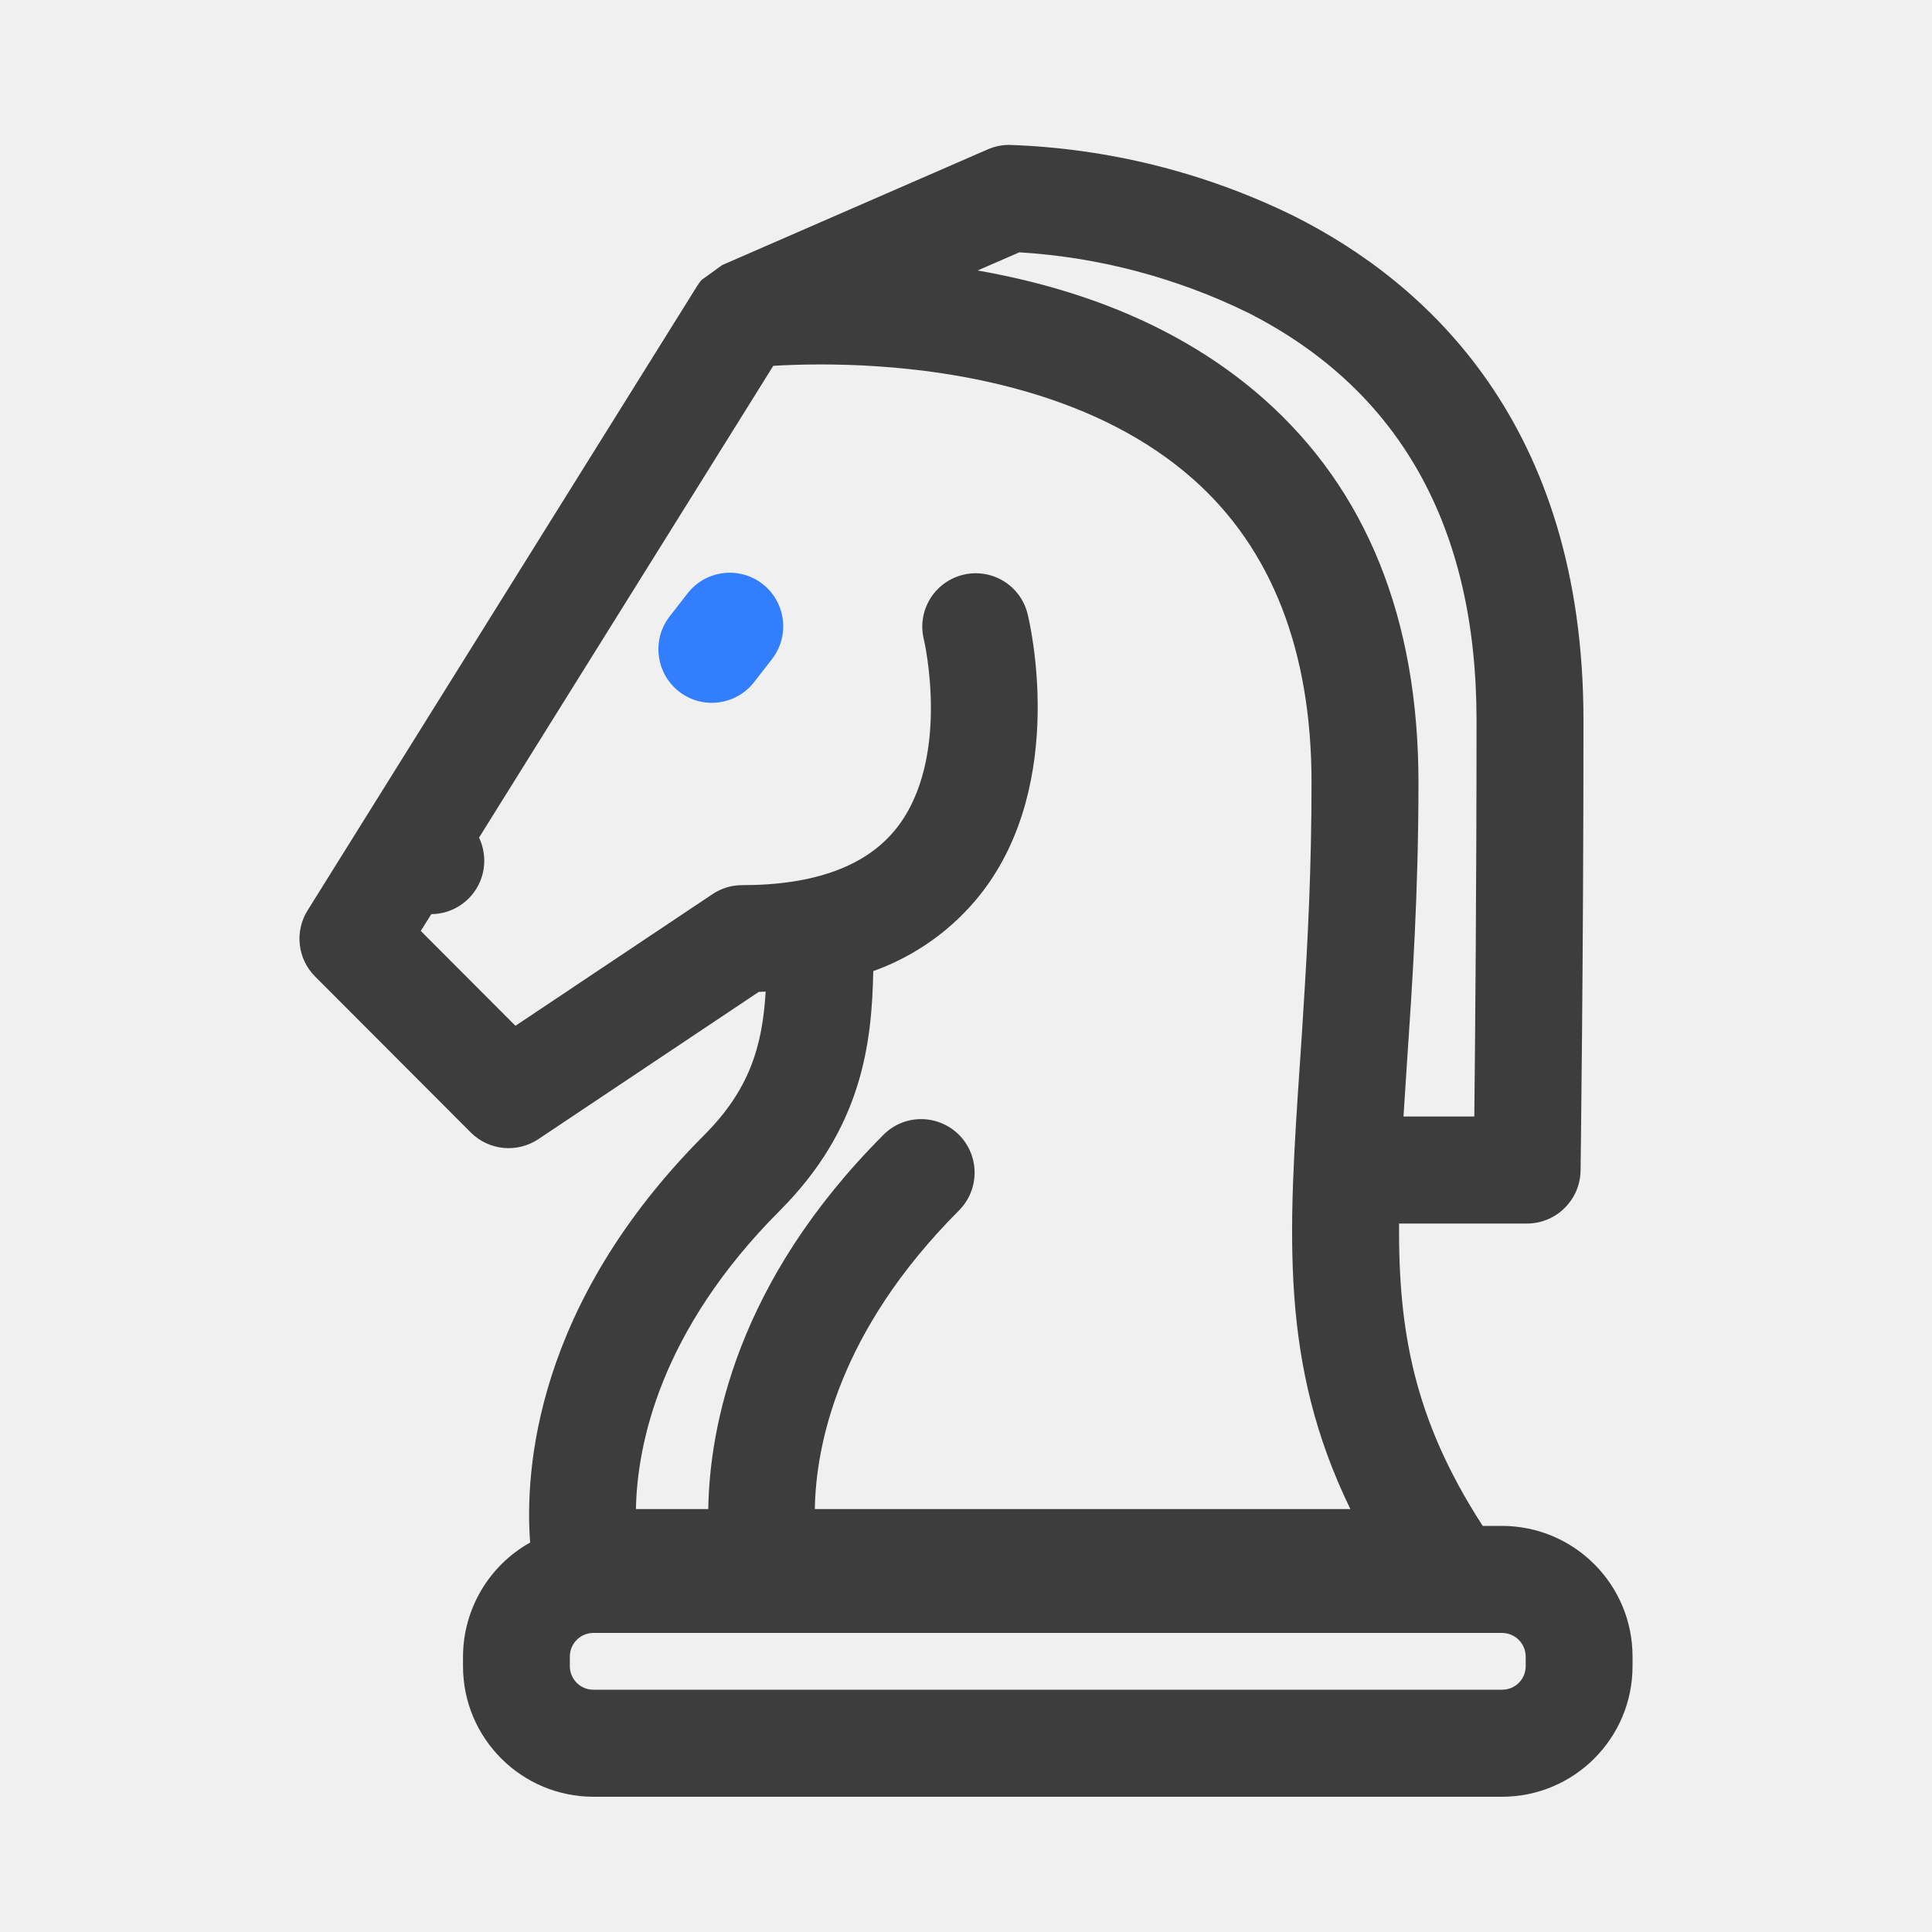
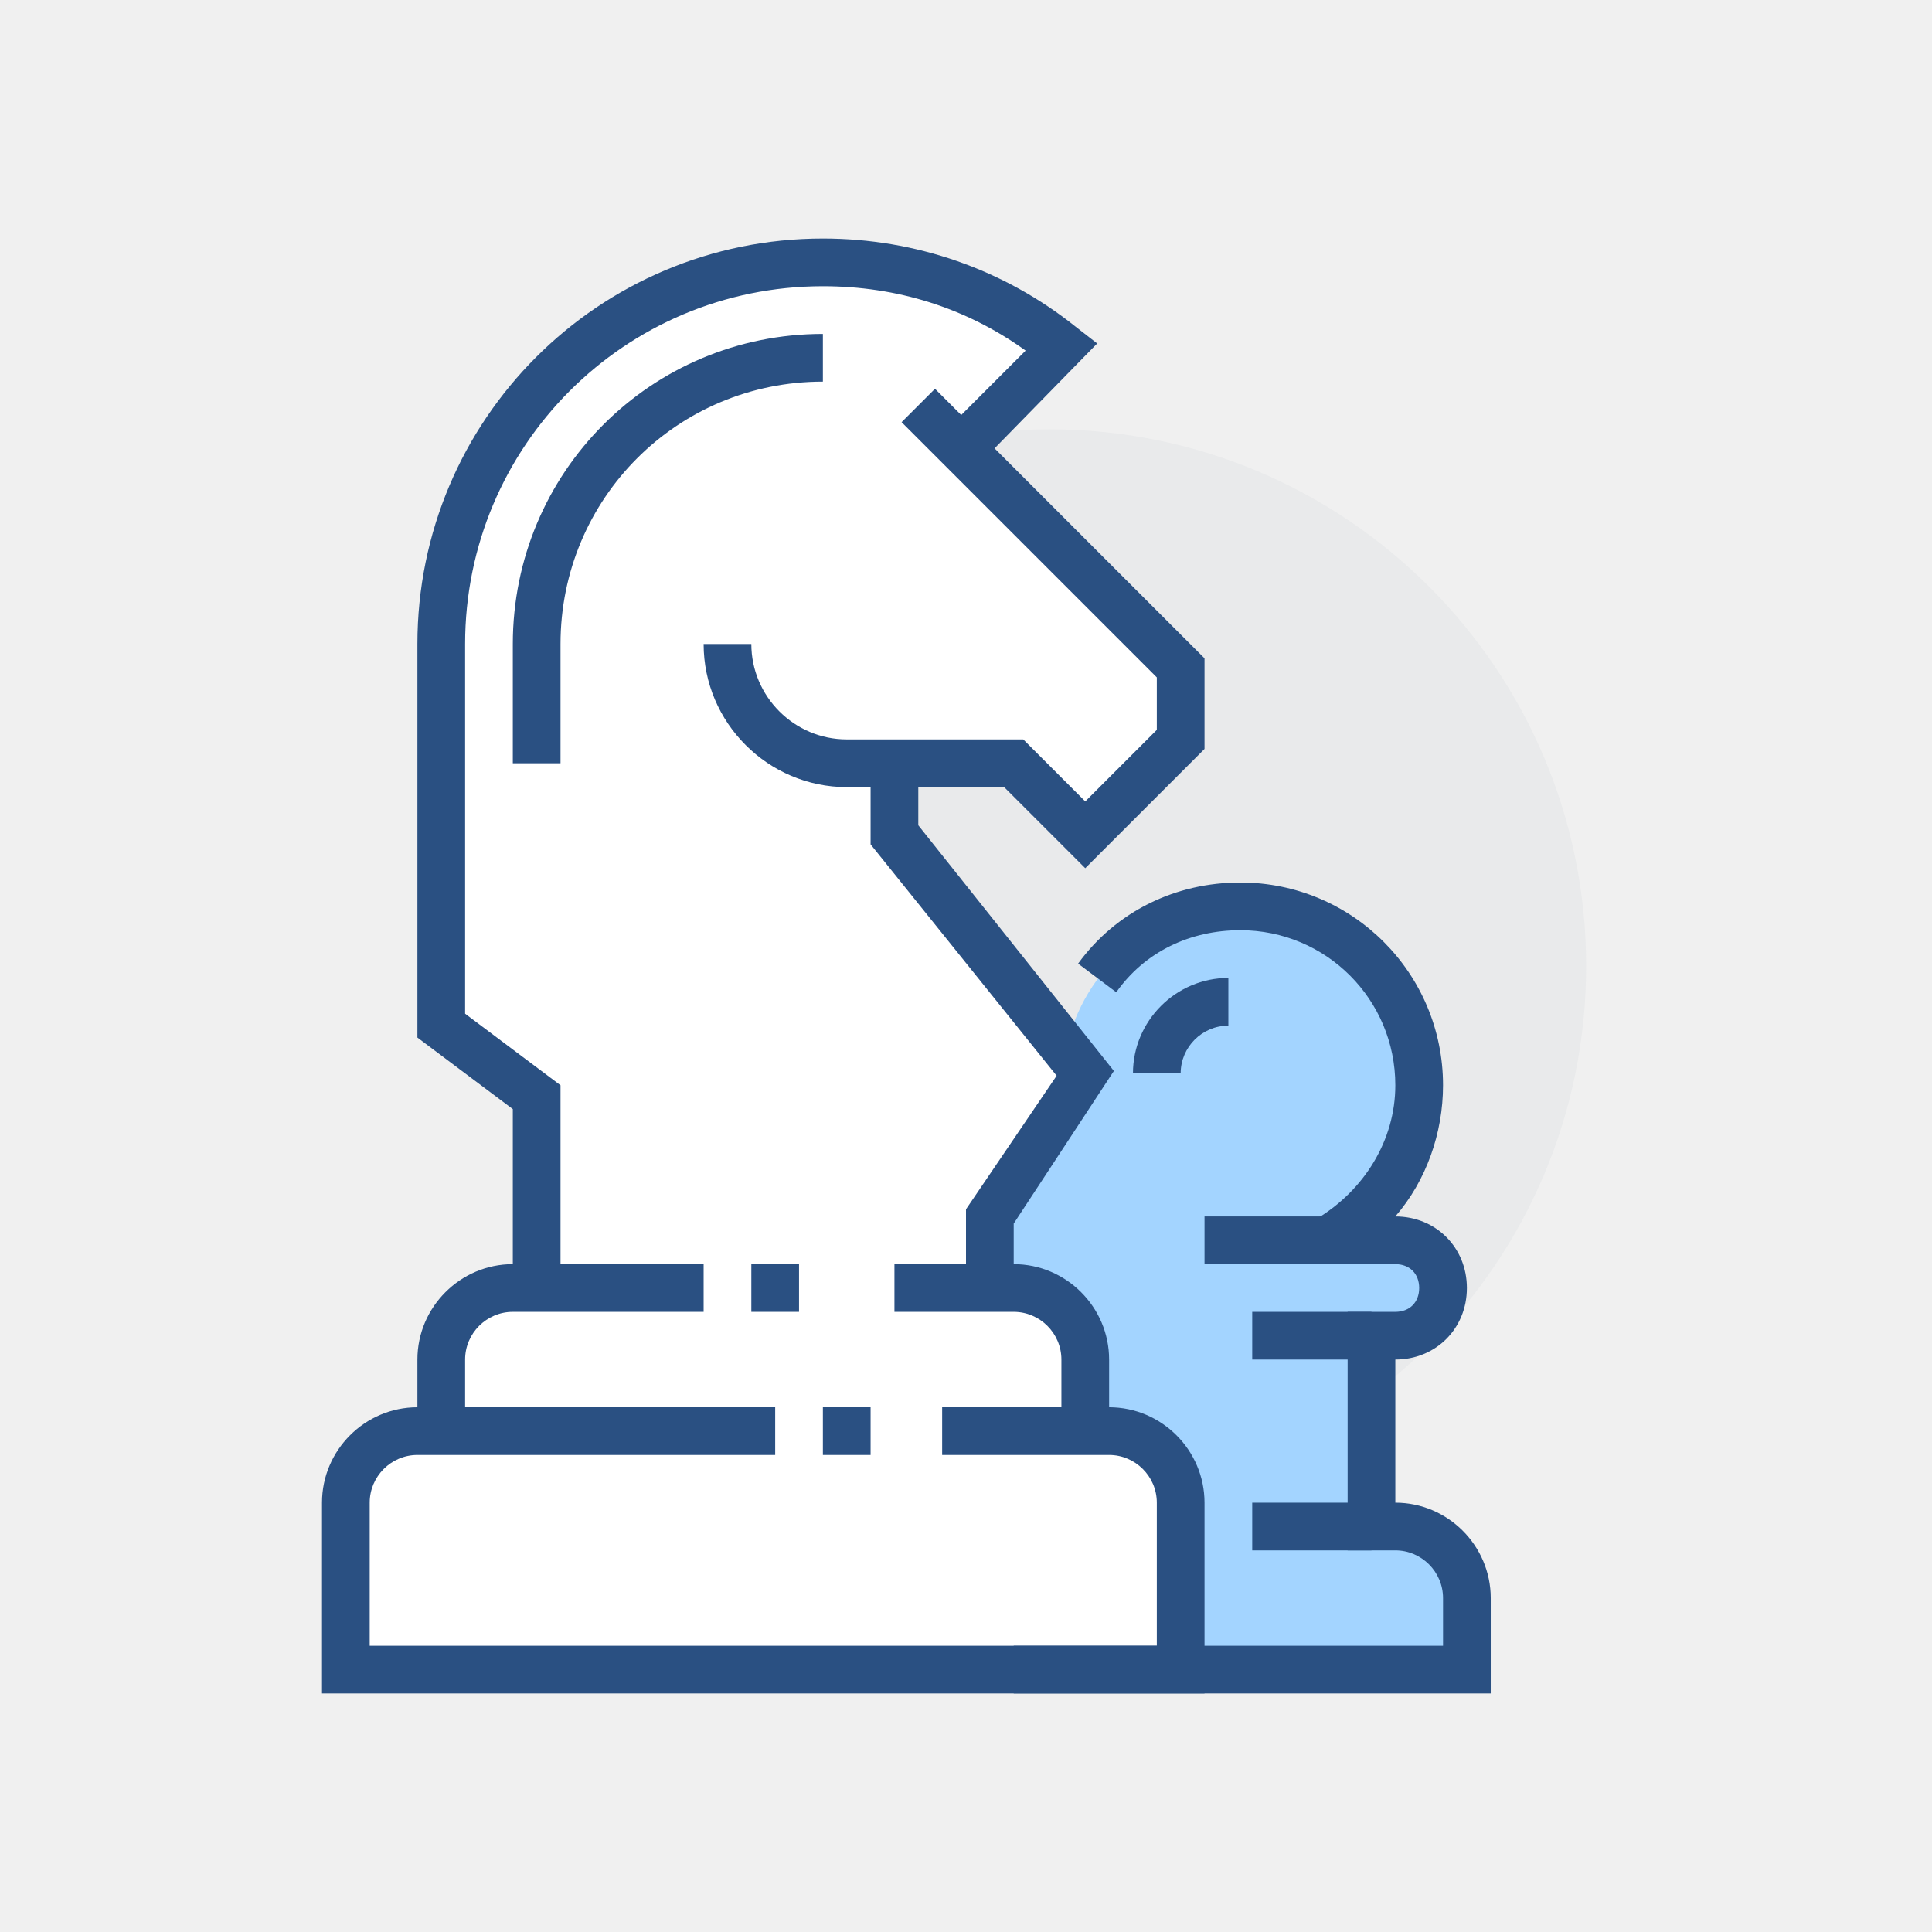
- <svg xmlns="http://www.w3.org/2000/svg" t="1737542338157" class="icon" viewBox="0 0 1024 1024" version="1.1" p-id="1936" data-spm-anchor-id="a313x.search_index.0.i0.79a43a81eaugjM" width="200" height="200">
-   <path d="M796.16 808.755h-10.291c-36.762-56.73-44.698-103.987-44.339-160.256h67.891c15.462-0.051 28.006-12.493 28.314-27.955 0-0.973 1.536-110.234 1.536-238.797 0-157.338-83.61-232.243-153.702-267.366-47.002-23.04-98.406-35.84-150.733-37.581-3.891 0-7.731 0.819-11.264 2.355l-140.8 61.338-10.854 7.834c-0.973 1.075-1.792 2.253-2.56 3.482L163.072 482.458a28.344 28.344 0 0 0 3.942 35.123l82.534 82.688a28.375 28.375 0 0 0 35.738 3.533l116.89-78.08 3.635-0.154c-1.69 28.672-8.448 51.866-32.461 75.93-89.907 90.112-95.232 178.176-92.365 216.064a69.581 69.581 0 0 0-35.584 60.416v5.12c0 38.195 30.925 69.171 69.12 69.222h481.638c38.195-0.051 69.12-31.027 69.12-69.222v-5.12c0-38.195-30.925-69.12-69.12-69.222zM540.262 133.734c42.086 2.56 83.302 13.466 121.19 32 80.384 40.806 121.139 113.459 121.139 215.962 0 88.73-0.717 167.424-1.178 210.074h-37.53c0.512-8.192 1.075-16.589 1.638-25.344l0.051-0.87c2.918-42.906 6.246-91.546 6.246-150.733 0-86.886-27.597-155.341-82.074-203.469-38.81-34.304-89.702-57.139-151.603-67.994l22.118-9.626z m-126.874 507.853c43.213-43.315 48.742-87.962 49.459-126.874 22.579-8.09 42.394-22.323 57.19-41.165 46.131-59.187 25.498-144.64 24.576-148.275a28.288 28.288 0 0 0-34.304-20.582 28.283 28.283 0 0 0-20.634 34.304c0.154 0.614 14.541 62.669-14.285 99.686-15.77 20.224-43.366 30.464-82.022 30.464-5.581 0-11.059 1.638-15.718 4.762l-104.448 69.786-50.176-50.278 5.581-8.909a28.278 28.278 0 0 0 28.058-28.57 28.518 28.518 0 0 0-2.765-11.981l155.955-250.061c24.73-1.485 81.05-2.355 137.062 14.541 30.208 9.062 60.365 23.347 85.35 45.414 41.728 36.864 62.874 91.085 62.874 160.973 0 45.005-1.997 84.07-4.25 119.194-0.563 9.574-1.178 18.79-1.792 27.802-6.298 92.774-10.906 160.819 26.624 238.029H431.872c0.563-33.741 12.339-94.106 76.39-158.259a28.431 28.431 0 0 0 0-40.141 28.549 28.549 0 0 0-20.019-8.294c-7.526 0-14.746 2.97-20.019 8.346-78.182 78.285-92.16 155.546-92.826 198.349h-38.349c0.666-33.843 12.493-94.31 76.339-158.259z m395.264 241.51c0 6.912-5.581 12.493-12.493 12.493H314.522c-6.912 0-12.493-5.581-12.493-12.493v-5.12c0-6.861 5.581-12.493 12.493-12.493h481.638c6.912 0.051 12.442 5.632 12.493 12.493v5.12z" fill="#3D3D3D" p-id="1937" data-spm-anchor-id="a313x.search_index.0.i1.79a43a81eaugjM" class="selected" />
-   <path d="M404.224 309.555a28.329 28.329 0 0 0-39.731 4.864l-9.523 12.237c-9.626 12.339-7.424 30.157 4.864 39.834a28.329 28.329 0 0 0 39.731-4.813l0.051-0.051 9.523-12.237a28.457 28.457 0 0 0-4.915-39.834z" fill="#337DFF" p-id="1938" />
+ <svg xmlns="http://www.w3.org/2000/svg" t="1737638663051" class="icon" viewBox="0 0 1024 1024" version="1.1" p-id="9648" width="200" height="200">
+   <path d="M271.802 512a284.444 284.444 0 1 0 568.89 0 284.444 284.444 0 1 0-568.89 0z" fill="#E9EAEB" p-id="9649" />
+   <path d="M739.556 809.086h-12.642V707.951h12.642c13.906 0 25.284-11.378 25.284-25.284s-11.378-25.284-25.284-25.284h-35.398c29.077-16.435 48.04-46.776 48.04-82.173 0-51.832-42.983-94.815-94.815-94.815-45.511 0-83.437 32.87-92.287 75.852l10.114 12.642-50.568 75.852v37.926h12.642c21.491 0 37.926 16.434 37.926 37.926v37.926h12.642c21.491 0 37.926 16.434 37.926 37.925v88.494H777.48v-37.926c0-21.491-16.434-37.926-37.925-37.926z" fill="#A3D4FF" p-id="9650" />
+   <path d="M537.284 404.543l37.926 37.926 50.568-50.568v-37.926L509.472 235.141l53.096-51.832c-34.133-27.813-78.38-44.247-126.42-44.247-111.25 0-202.271 91.022-202.271 202.271v202.272l50.567 37.926v101.136h-12.642c-21.49 0-37.925 16.434-37.925 37.926v37.926h-12.642c-21.492 0-37.926 16.434-37.926 37.925v88.494h442.469v-88.494c0-21.49-16.435-37.925-37.926-37.925H575.21v-37.926c0-21.492-16.435-37.926-37.926-37.926h-12.642V644.74l50.568-75.852-101.136-126.42v-37.926h63.21z" fill="#FFFFFF" p-id="9651" />
+   <path d="M246.519 758.519h-25.284v-37.926c0-27.813 22.755-50.568 50.567-50.568h101.136v25.284H271.802c-13.906 0-25.283 11.377-25.283 25.284v37.926z m341.333 0h-25.284v-37.926c0-13.907-11.378-25.284-25.284-25.284h-63.21v-25.284h63.21c27.812 0 50.568 22.755 50.568 50.568v37.926z" fill="#2A5082" p-id="9652" />
+   <path d="M638.42 897.58H170.667V796.444c0-27.812 22.755-50.567 50.568-50.567h189.63v25.283h-189.63c-13.907 0-25.284 11.378-25.284 25.284v75.852h417.185v-75.852c0-13.906-11.378-25.284-25.284-25.284h-88.494v-25.283h88.494c27.812 0 50.568 22.755 50.568 50.567V897.58z" fill="#2A5082" p-id="9653" />
+   <path d="M436.148 745.877h25.284v25.283h-25.284z m-37.926-75.852h25.284v25.284h-25.284z m139.062 12.642H512v-41.719l48.04-70.795-98.608-122.627v-42.983h25.284v32.87L590.38 567.624l-53.096 80.908z m-240.198 0h-25.284v-94.815l-50.567-37.926V341.333c0-118.834 96.079-214.913 214.913-214.913 49.304 0 96.08 16.434 134.005 46.775l11.378 8.85-56.889 58.153-17.699-17.7 36.662-36.661c-31.605-22.756-68.267-34.133-107.457-34.133-104.928 0-189.63 84.7-189.63 189.63v195.95l50.568 37.926v107.457z" fill="#2A5082" p-id="9654" />
+   <path d="M575.21 460.168l-42.983-42.983H448.79c-41.718 0-75.852-34.133-75.852-75.852h25.284c0 27.813 22.756 50.568 50.568 50.568h93.55l32.87 32.87 37.926-37.927v-27.812l-135.27-135.269 17.7-17.699L638.42 348.92v48.039l-63.21 63.21z m-278.124-55.625h-25.284v-63.21c0-91.022 73.324-164.345 164.346-164.345v25.284c-77.116 0-139.062 61.945-139.062 139.061v63.21zM790.123 897.58H537.284v-25.284H764.84v-25.284c0-13.906-11.378-25.284-25.284-25.284h-25.284v-126.42h25.284c7.585 0 12.642-5.056 12.642-12.641s-5.057-12.642-12.642-12.642h-82.173l40.454-24.02c25.284-15.17 41.719-41.719 41.719-70.795 0-45.511-36.662-82.173-82.173-82.173-26.548 0-50.568 11.378-65.739 32.87l-20.227-15.171c20.227-27.813 51.832-42.983 85.966-42.983 59.417 0 107.457 48.04 107.457 107.457 0 25.284-8.85 50.568-25.284 69.53 21.49 0 37.925 16.435 37.925 37.927s-16.434 37.926-37.925 37.926v75.851c27.812 0 50.567 22.756 50.567 50.568v50.568z" fill="#2A5082" p-id="9655" />
+   <path d="M638.42 644.74h63.21v25.285h-63.21z m25.284 50.569h63.21v25.284h-63.21z m0 101.135h63.21v25.284h-63.21zM625.778 568.89h-25.284c0-27.812 22.755-50.568 50.568-50.568v25.284c-13.906 0-25.284 11.378-25.284 25.284z" fill="#2A5082" p-id="9656" />
</svg>
